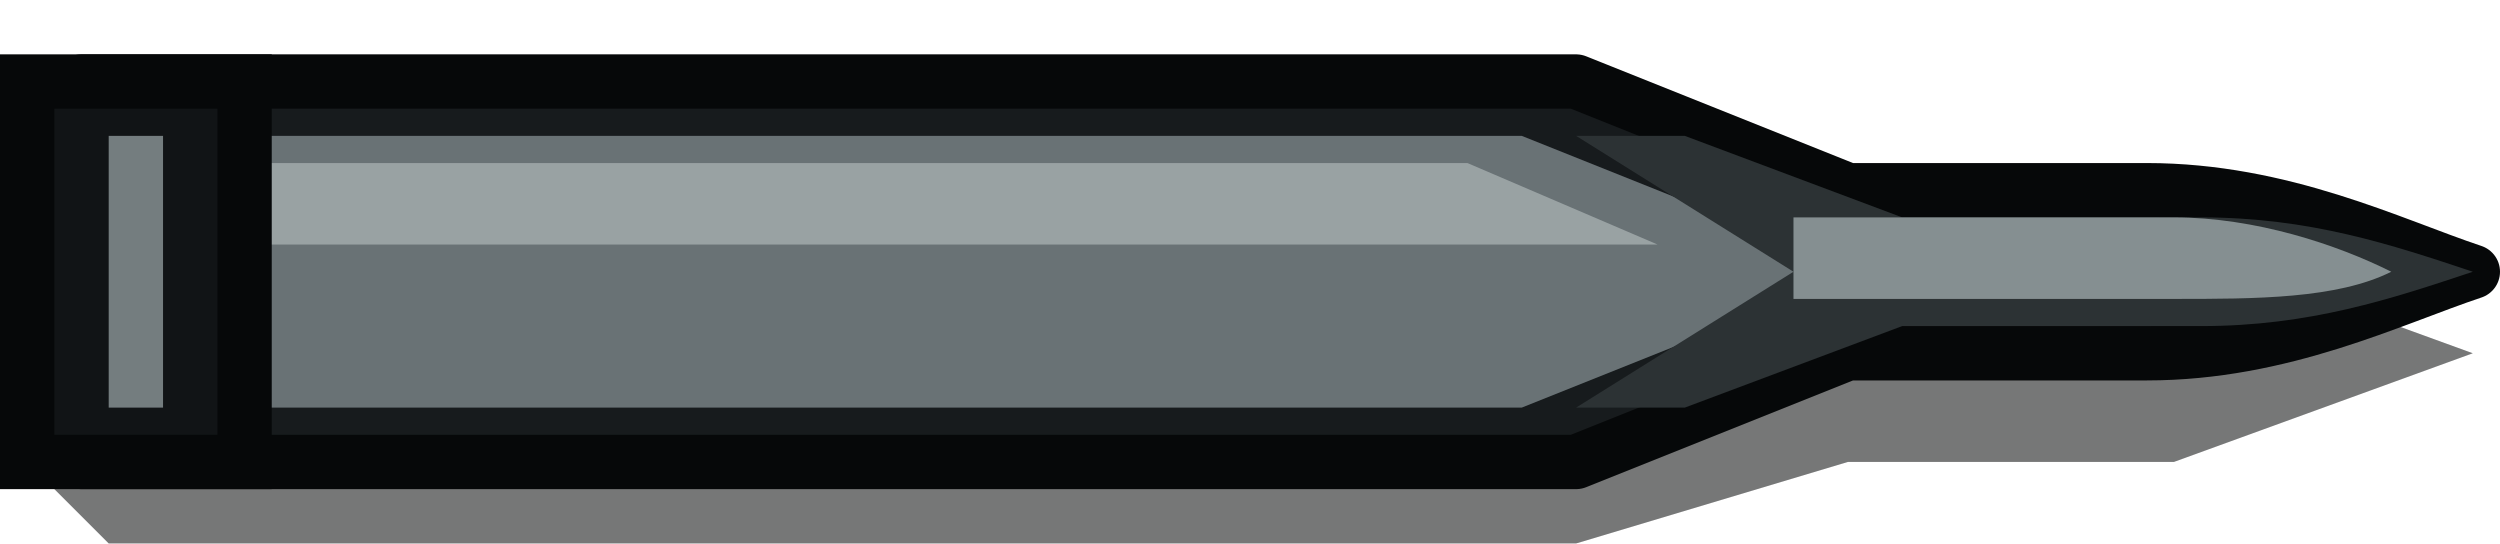
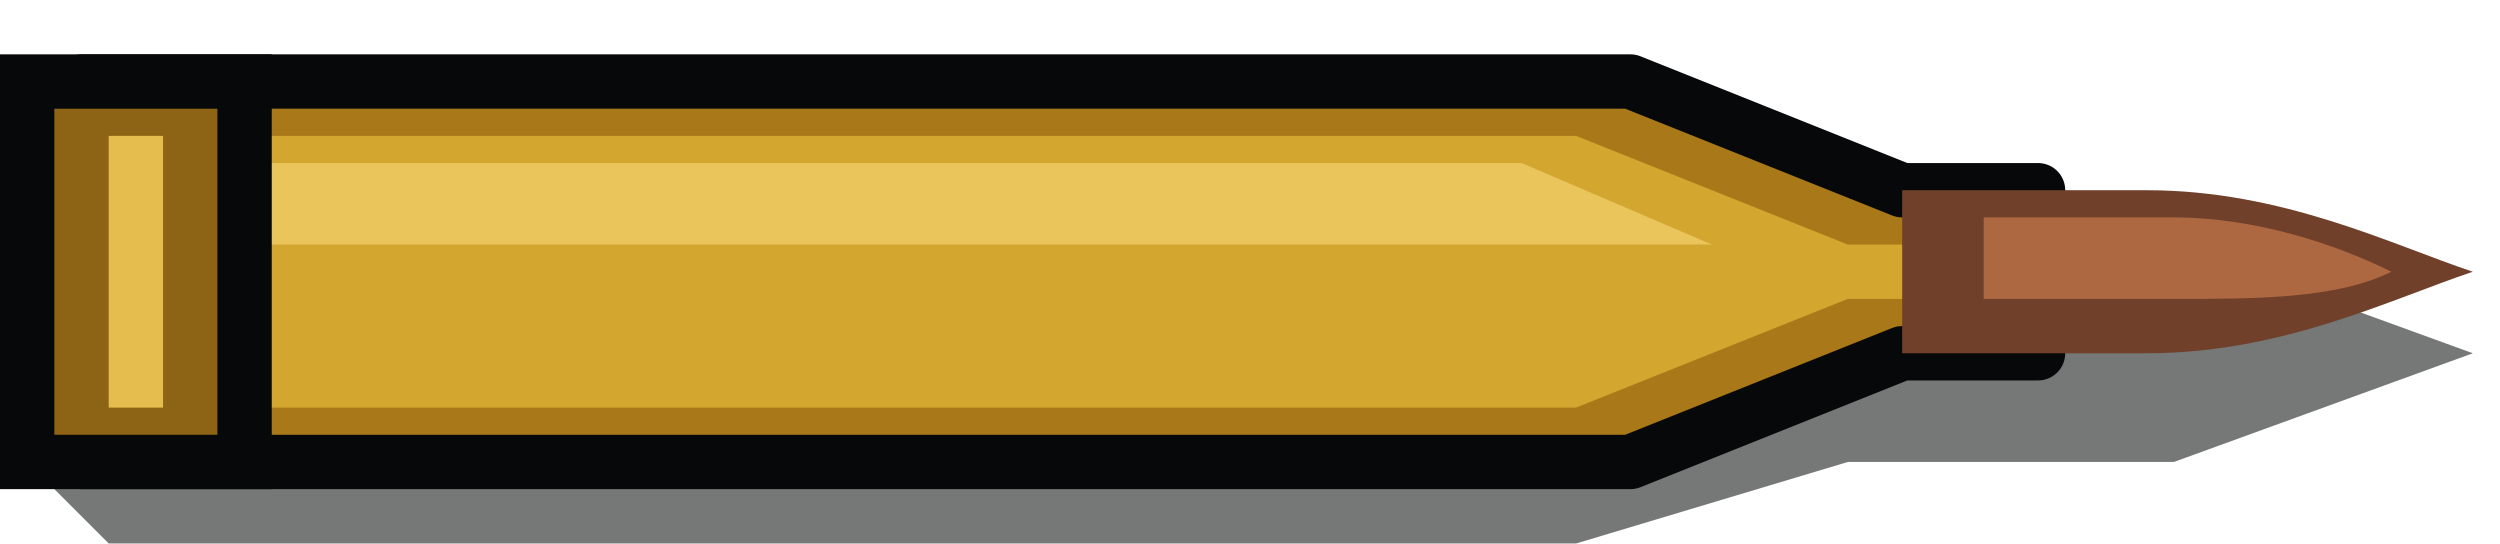
<svg xmlns="http://www.w3.org/2000/svg" width="92" height="20" viewBox="0 0 92 20">
  <path fill="#050708" opacity=".55" d="M4 4h54l10 4h12l11 4-11 4H68l-10 3H4l-3-3V7l3-3Z" transform="translate(0 1)" />
-   <path fill="#171b1d" stroke="#060809" stroke-width="2" stroke-linejoin="round" d="M3 3h55l10 4h11c5 0 9 2 12 3-3 1-7 3-12 3H68l-10 4H3l-2-3V6l2-3Z" />
-   <path fill="#697275" d="M7 5h49l10 4h14c3 0 6 0 8 1-2 1-5 1-8 1H66l-10 4H7V5Z" />
-   <path fill="#aeb6b7" opacity=".7" d="M9 6h45l7 3H9V6Z" />
-   <path fill="#2c3234" d="M58 5h4l8 3h11c4 0 7 1 10 2-3 1-6 2-10 2H70l-8 3h-4l8-5-8-5Z" />
-   <path fill="#858f91" d="M66 8h14c3 0 6 1 8 2-2 1-5 1-8 1H66V8Z" />
-   <path fill="#111416" stroke="#060809" stroke-width="2" d="M1 3h8v14H1z" />
-   <path fill="#747d7f" d="M4 5h2v10H4z" />
+   <path fill="#a97818" stroke="#060809" stroke-width="2" stroke-linejoin="round" d="M3 3h57l10 4h5v6h-5l-10 4H3l-2-3V6l2-3Z" />
+   <path fill="#d2a62f" d="M7 5h51l10 4h7v2h-7l-10 4H7V5Z" />
+   <path fill="#f0cf69" opacity=".75" d="M9 6h47l7 3H9V6Z" />
+   <path fill="#70402a" d="M70 7h9c5 0 9 2 12 3-3 1-7 3-12 3h-9V7Z" />
+   <path fill="#ad6842" d="M73 8h7c3 0 6 1 8 2-2 1-5 1-8 1h-7V8Z" />
+   <path fill="#8d6415" stroke="#060809" stroke-width="2" d="M1 3h8v14H1z" />
+   <path fill="#e5bd4e" d="M4 5h2v10H4z" />
</svg>
